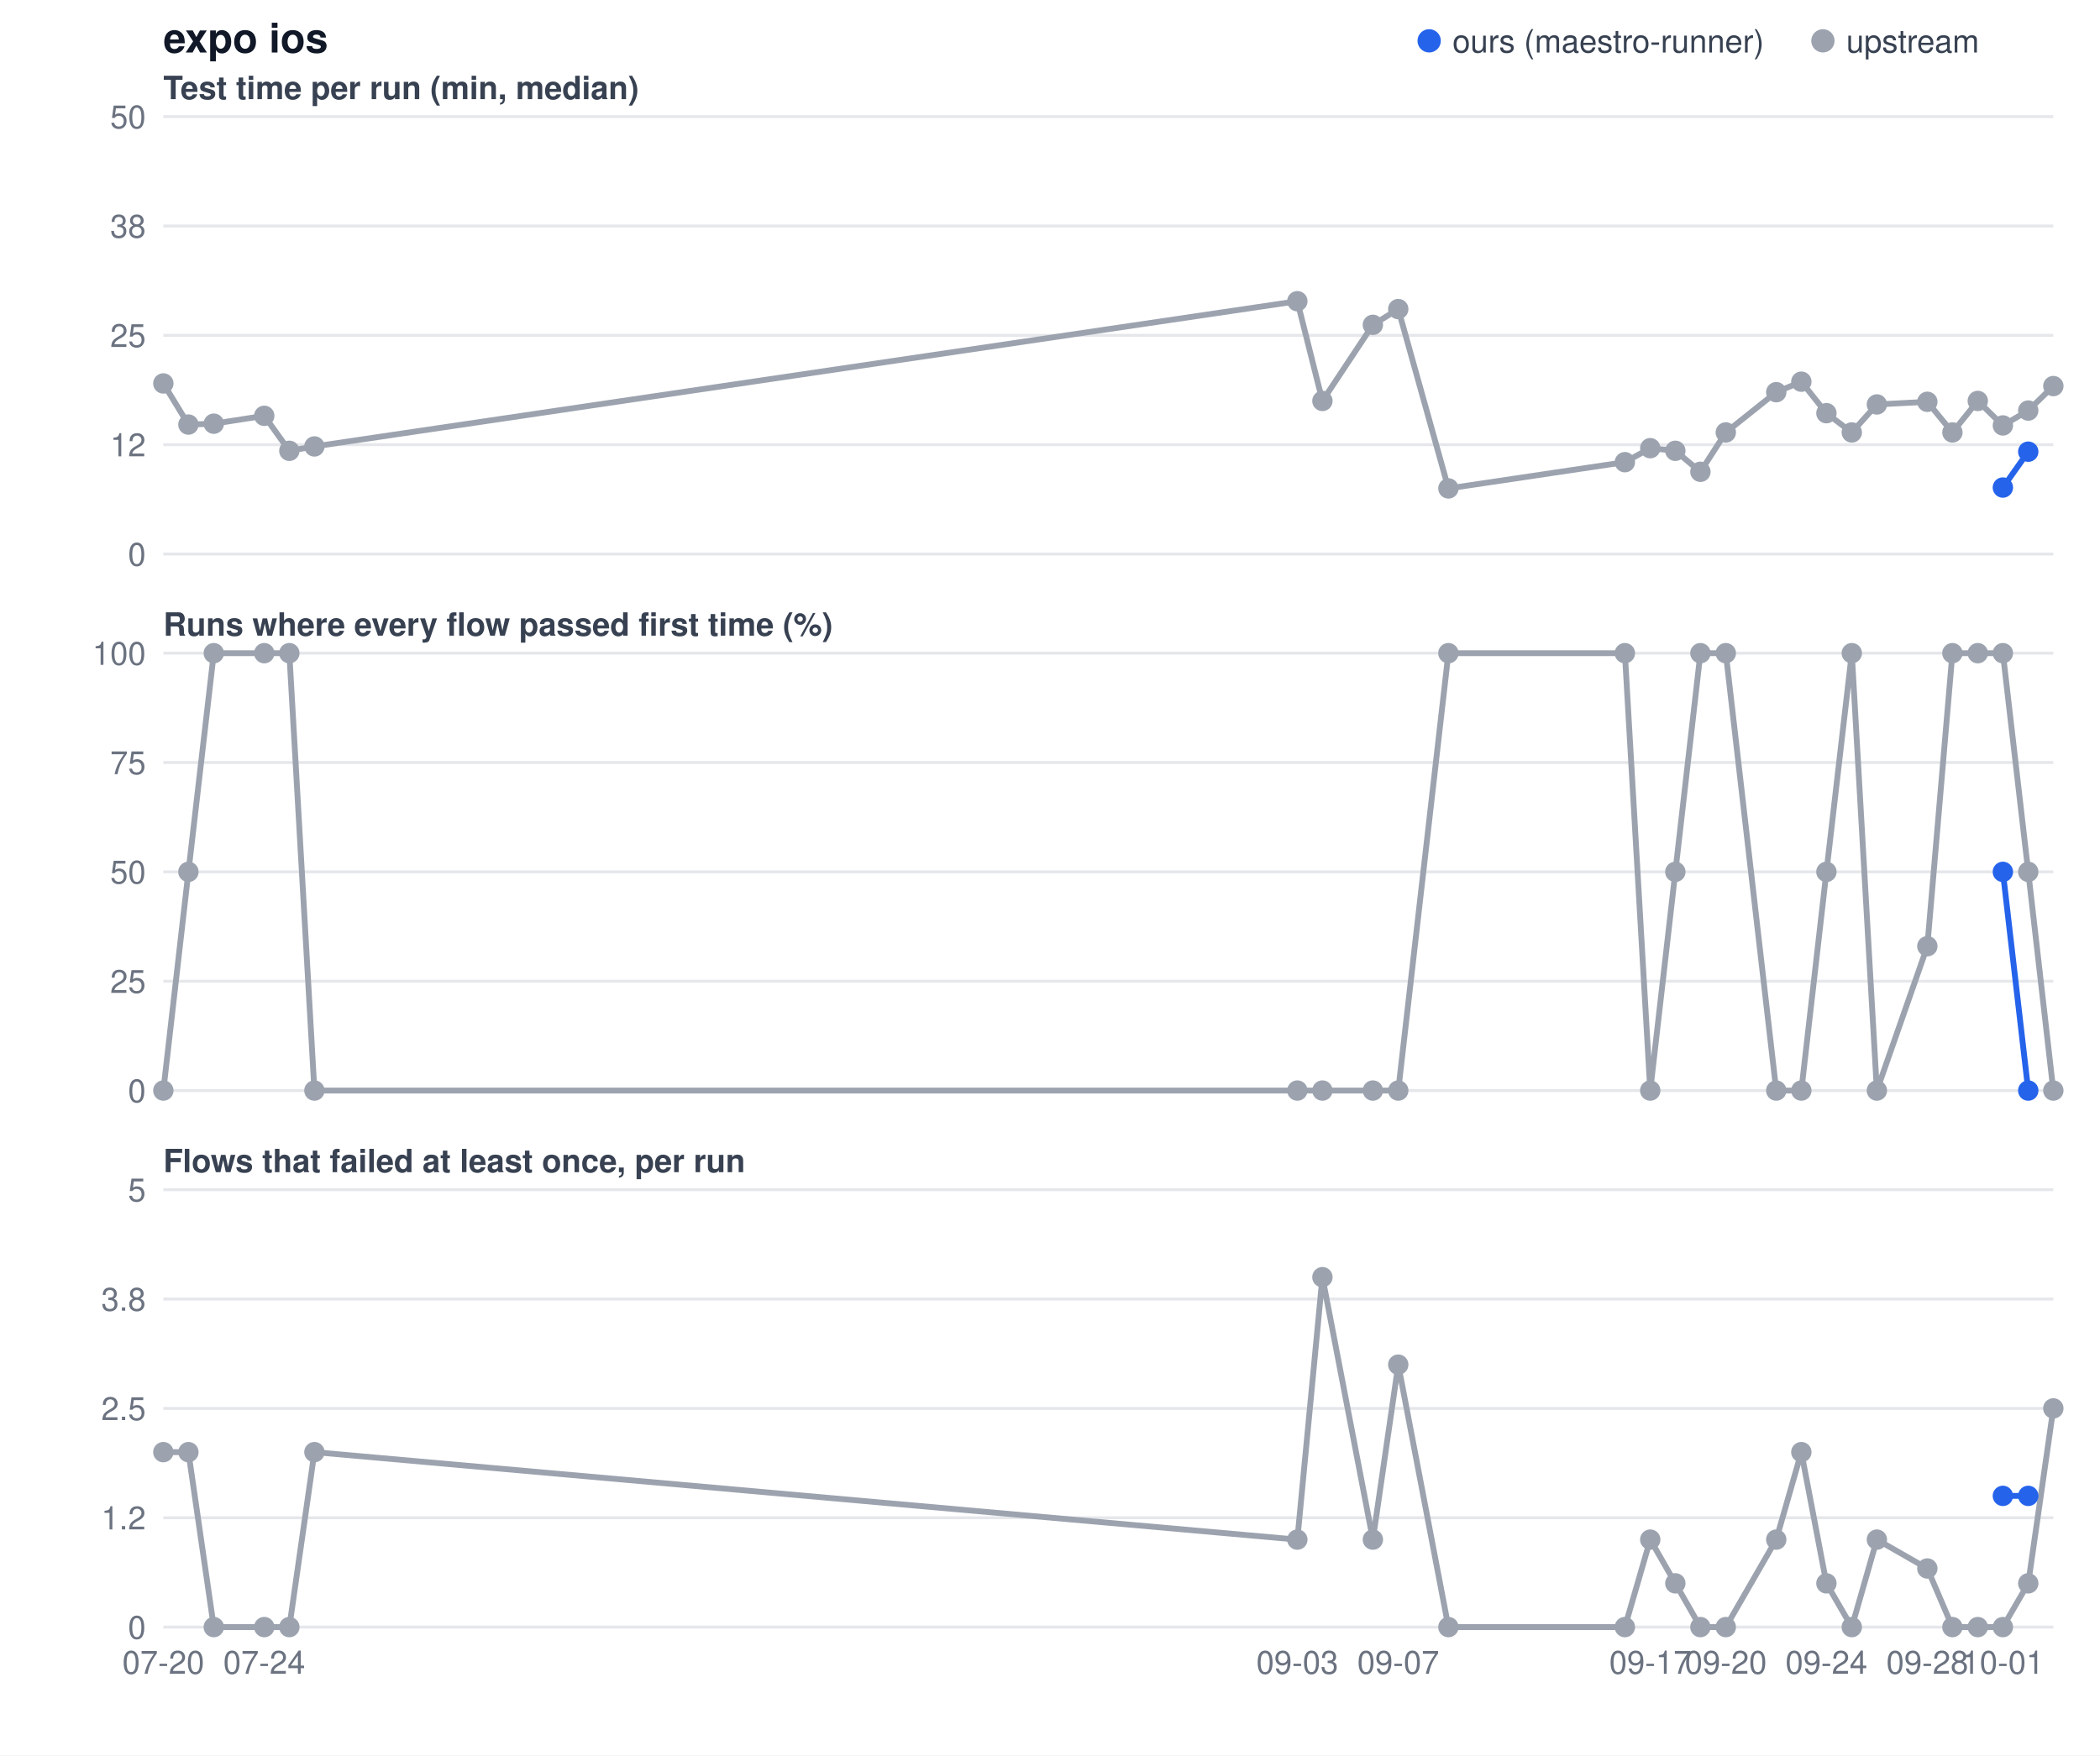
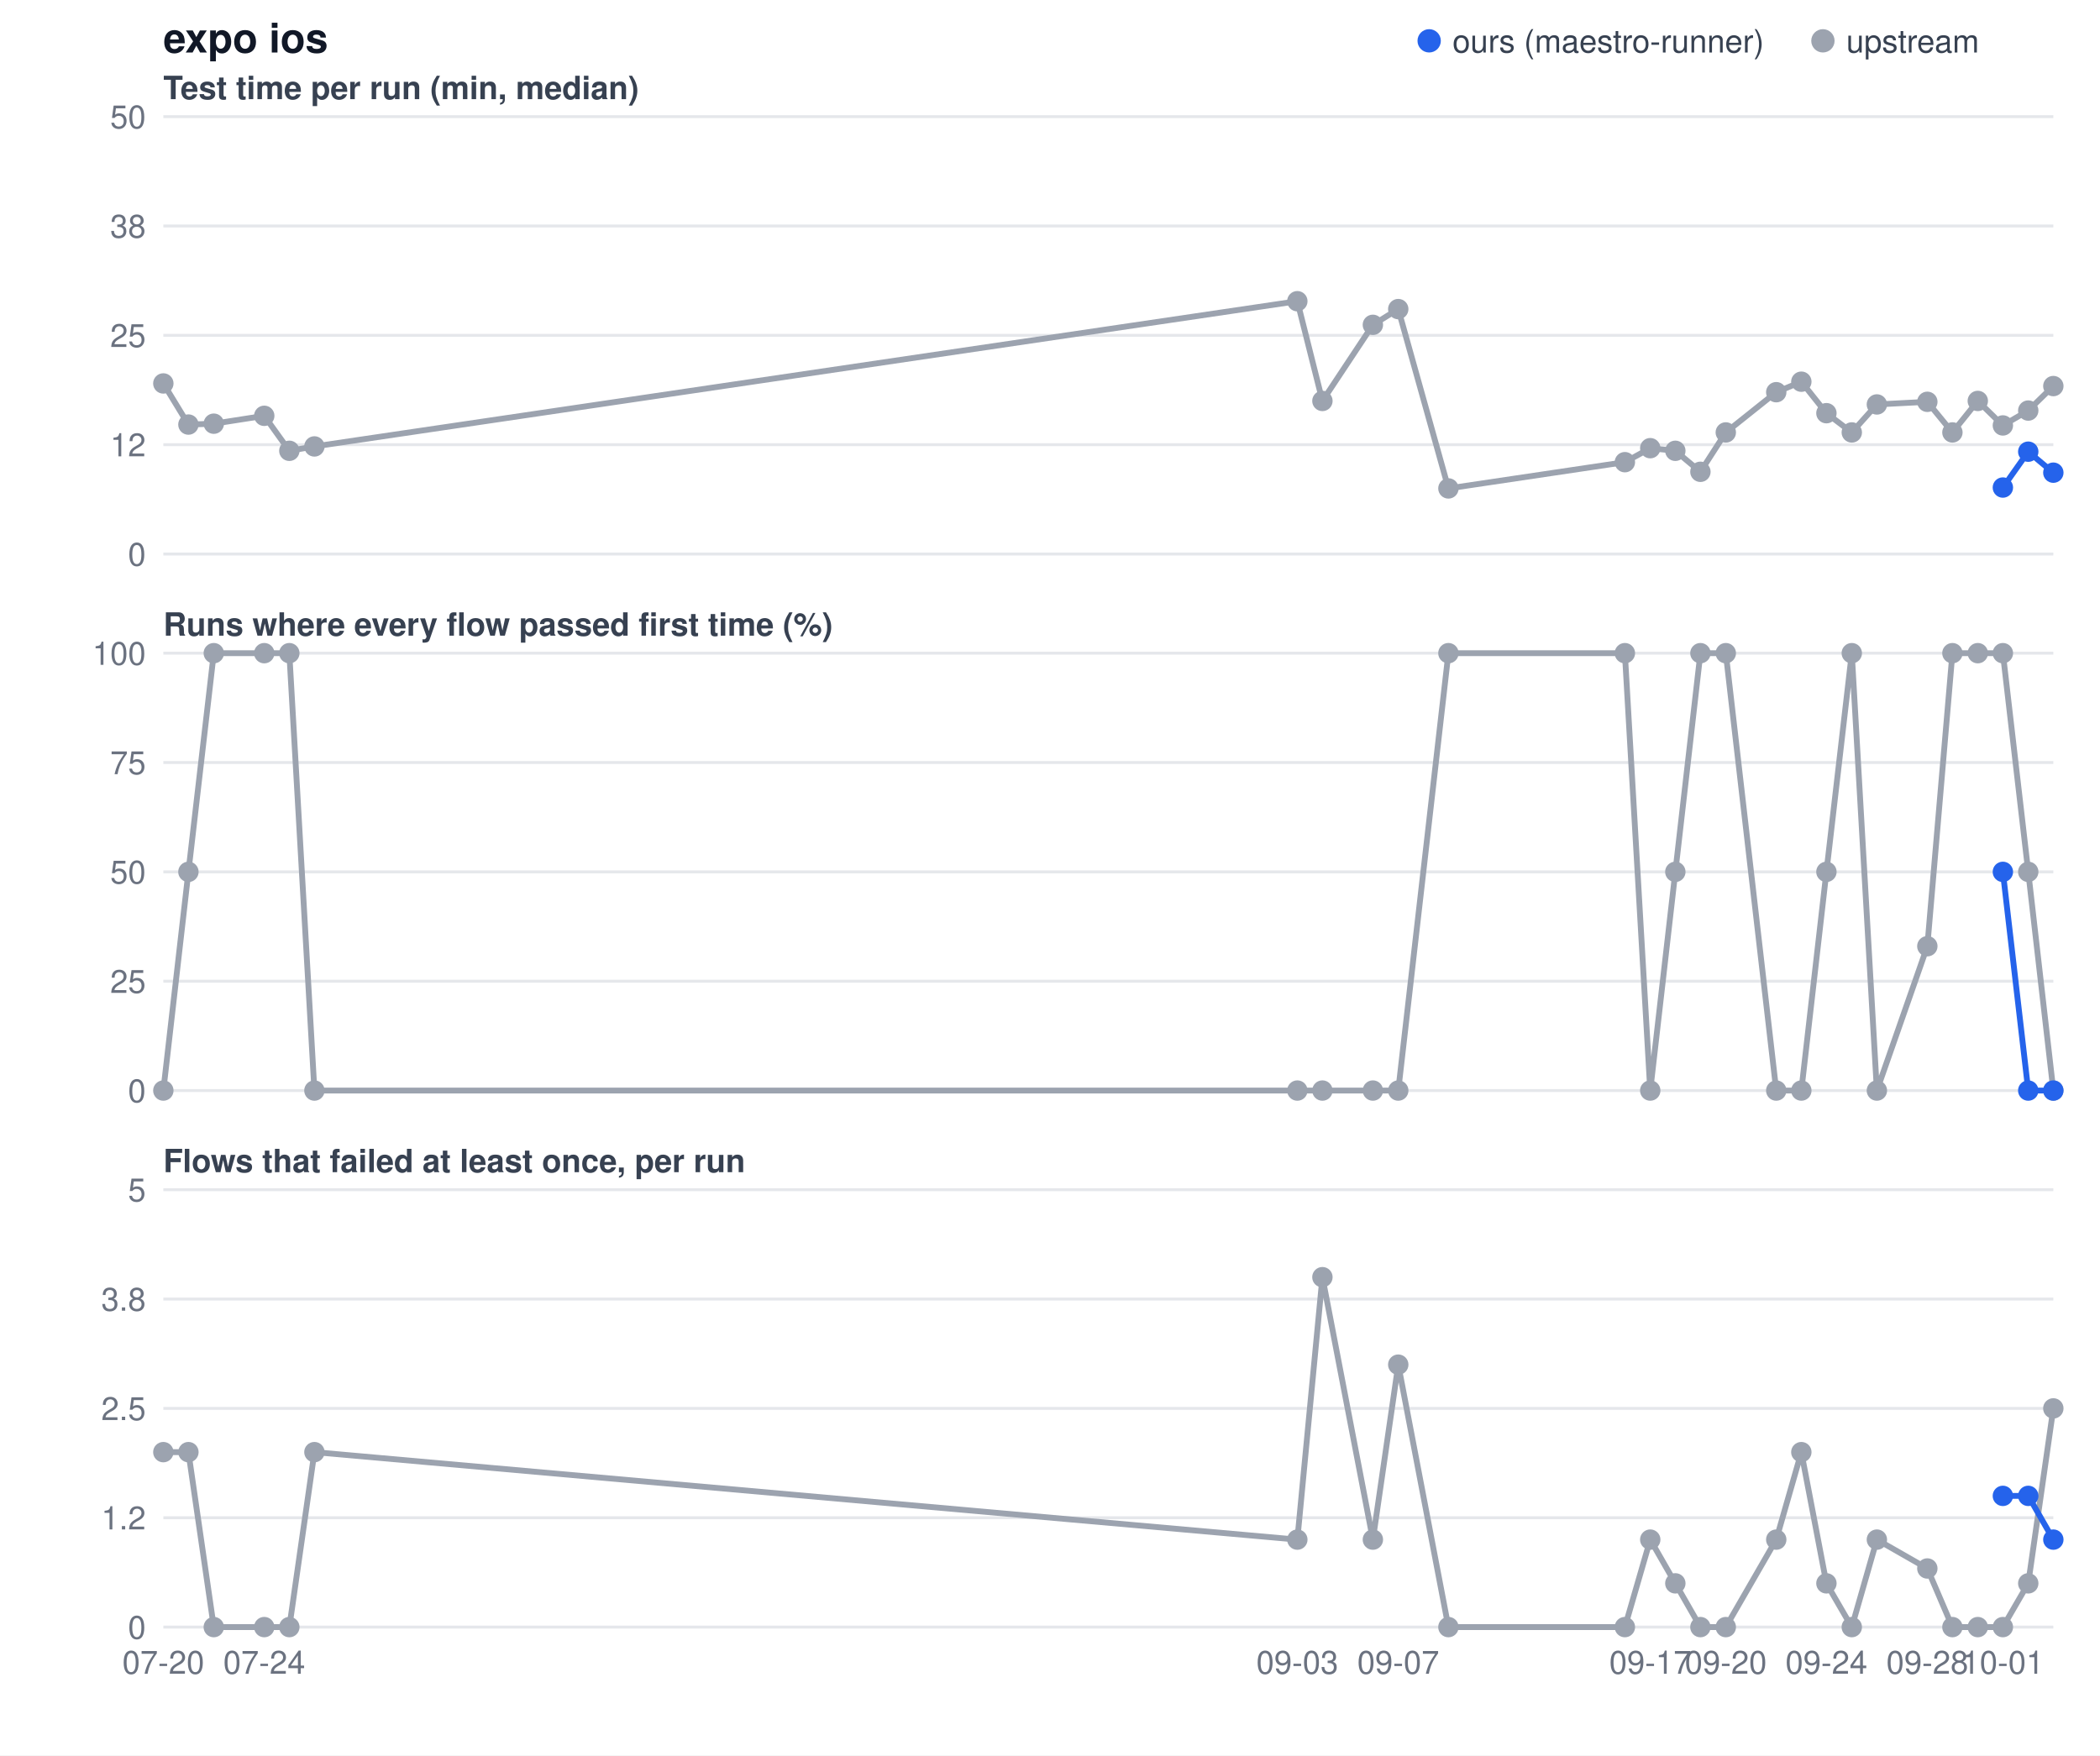
<svg xmlns="http://www.w3.org/2000/svg" width="720" height="602" font-family="-apple-system,Segoe UI,Helvetica,Arial,sans-serif" font-size="11">
  <rect width="100%" height="100%" fill="#ffffff" />
  <text x="56" y="18" font-size="14" font-weight="600" fill="#111827">expo ios</text>
  <circle cx="490" cy="14" r="4" fill="#2563eb" />
  <text x="498" y="18" fill="#374151">ours (maestro-runner)</text>
  <circle cx="625" cy="14" r="4" fill="#9ca3af" />
  <text x="633" y="18" fill="#374151">upstream</text>
  <text x="56" y="34" fill="#374151" font-weight="600">Test time per run (min, median)</text>
  <line x1="56" x2="704" y1="190.0" y2="190.0" stroke="#e5e7eb" />
  <text x="50" y="194.0" text-anchor="end" fill="#6b7280">0</text>
  <line x1="56" x2="704" y1="152.5" y2="152.5" stroke="#e5e7eb" />
  <text x="50" y="156.5" text-anchor="end" fill="#6b7280">12</text>
  <line x1="56" x2="704" y1="115.0" y2="115.0" stroke="#e5e7eb" />
  <text x="50" y="119.0" text-anchor="end" fill="#6b7280">25</text>
  <line x1="56" x2="704" y1="77.5" y2="77.5" stroke="#e5e7eb" />
  <text x="50" y="81.5" text-anchor="end" fill="#6b7280">38</text>
  <line x1="56" x2="704" y1="40.0" y2="40.0" stroke="#e5e7eb" />
  <text x="50" y="44.0" text-anchor="end" fill="#6b7280">50</text>
  <polyline fill="none" stroke="#9ca3af" stroke-width="2" points="56.0,131.5 64.6,145.6 73.3,145.3 90.6,142.6 99.2,154.6 107.8,153.1 444.8,103.3 453.4,137.5 470.7,111.4 479.4,106.0 496.6,167.5 557.1,158.5 565.8,153.7 574.4,154.6 583.0,161.8 591.7,148.3 609.0,134.5 617.6,130.9 626.2,141.7 634.9,148.3 643.5,138.7 660.8,137.8 669.4,148.3 678.1,137.5 686.7,145.9 695.4,140.8 704.0,132.4" />
  <circle cx="56.0" cy="131.5" r="3.5" fill="#9ca3af" />
  <circle cx="64.6" cy="145.6" r="3.5" fill="#9ca3af" />
  <circle cx="73.3" cy="145.3" r="3.5" fill="#9ca3af" />
  <circle cx="90.6" cy="142.6" r="3.5" fill="#9ca3af" />
  <circle cx="99.2" cy="154.6" r="3.5" fill="#9ca3af" />
  <circle cx="107.8" cy="153.1" r="3.5" fill="#9ca3af" />
  <circle cx="444.8" cy="103.3" r="3.5" fill="#9ca3af" />
  <circle cx="453.4" cy="137.5" r="3.5" fill="#9ca3af" />
  <circle cx="470.7" cy="111.4" r="3.5" fill="#9ca3af" />
  <circle cx="479.4" cy="106.0" r="3.5" fill="#9ca3af" />
  <circle cx="496.6" cy="167.5" r="3.5" fill="#9ca3af" />
  <circle cx="557.1" cy="158.5" r="3.5" fill="#9ca3af" />
  <circle cx="565.8" cy="153.7" r="3.5" fill="#9ca3af" />
  <circle cx="574.4" cy="154.6" r="3.5" fill="#9ca3af" />
  <circle cx="583.0" cy="161.8" r="3.5" fill="#9ca3af" />
  <circle cx="591.7" cy="148.3" r="3.5" fill="#9ca3af" />
  <circle cx="609.0" cy="134.5" r="3.5" fill="#9ca3af" />
  <circle cx="617.6" cy="130.9" r="3.5" fill="#9ca3af" />
  <circle cx="626.2" cy="141.7" r="3.5" fill="#9ca3af" />
  <circle cx="634.9" cy="148.3" r="3.5" fill="#9ca3af" />
  <circle cx="643.5" cy="138.7" r="3.5" fill="#9ca3af" />
  <circle cx="660.8" cy="137.8" r="3.5" fill="#9ca3af" />
  <circle cx="669.4" cy="148.3" r="3.5" fill="#9ca3af" />
  <circle cx="678.1" cy="137.5" r="3.5" fill="#9ca3af" />
  <circle cx="686.7" cy="145.9" r="3.5" fill="#9ca3af" />
  <circle cx="695.4" cy="140.8" r="3.5" fill="#9ca3af" />
  <circle cx="704.0" cy="132.4" r="3.5" fill="#9ca3af" />
-   <polyline fill="none" stroke="#2563eb" stroke-width="2" points="686.7,167.2 695.4,154.9" />
+   <polyline fill="none" stroke="#2563eb" stroke-width="2" points="686.7,167.2 695.4,154.9 704.0,162.1" />
  <circle cx="686.7" cy="167.2" r="3.5" fill="#2563eb" />
  <circle cx="695.4" cy="154.9" r="3.5" fill="#2563eb" />
+   <circle cx="704.0" cy="162.1" r="3.5" fill="#2563eb" />
  <text x="56" y="218" fill="#374151" font-weight="600">Runs where every flow passed first time (%)</text>
  <line x1="56" x2="704" y1="374.0" y2="374.0" stroke="#e5e7eb" />
  <text x="50" y="378.0" text-anchor="end" fill="#6b7280">0</text>
  <line x1="56" x2="704" y1="336.5" y2="336.5" stroke="#e5e7eb" />
  <text x="50" y="340.5" text-anchor="end" fill="#6b7280">25</text>
  <line x1="56" x2="704" y1="299.0" y2="299.0" stroke="#e5e7eb" />
  <text x="50" y="303.0" text-anchor="end" fill="#6b7280">50</text>
  <line x1="56" x2="704" y1="261.5" y2="261.5" stroke="#e5e7eb" />
  <text x="50" y="265.5" text-anchor="end" fill="#6b7280">75</text>
  <line x1="56" x2="704" y1="224.0" y2="224.0" stroke="#e5e7eb" />
  <text x="50" y="228.0" text-anchor="end" fill="#6b7280">100</text>
  <polyline fill="none" stroke="#9ca3af" stroke-width="2" points="56.0,374.0 64.6,299.0 73.3,224.0 90.6,224.0 99.2,224.0 107.8,374.0 444.8,374.0 453.4,374.0 470.7,374.0 479.4,374.0 496.6,224.0 557.1,224.0 565.8,374.0 574.4,299.0 583.0,224.0 591.7,224.0 609.0,374.0 617.6,374.0 626.2,299.0 634.9,224.0 643.5,374.0 660.8,324.5 669.4,224.0 678.1,224.0 686.7,224.0 695.4,299.0 704.0,374.0" />
  <circle cx="56.0" cy="374.0" r="3.5" fill="#9ca3af" />
  <circle cx="64.6" cy="299.0" r="3.5" fill="#9ca3af" />
  <circle cx="73.3" cy="224.0" r="3.5" fill="#9ca3af" />
  <circle cx="90.6" cy="224.0" r="3.5" fill="#9ca3af" />
  <circle cx="99.2" cy="224.0" r="3.5" fill="#9ca3af" />
  <circle cx="107.8" cy="374.0" r="3.5" fill="#9ca3af" />
  <circle cx="444.8" cy="374.0" r="3.5" fill="#9ca3af" />
  <circle cx="453.4" cy="374.0" r="3.5" fill="#9ca3af" />
  <circle cx="470.7" cy="374.0" r="3.5" fill="#9ca3af" />
  <circle cx="479.4" cy="374.0" r="3.5" fill="#9ca3af" />
  <circle cx="496.6" cy="224.0" r="3.5" fill="#9ca3af" />
  <circle cx="557.1" cy="224.0" r="3.5" fill="#9ca3af" />
  <circle cx="565.8" cy="374.0" r="3.5" fill="#9ca3af" />
  <circle cx="574.4" cy="299.0" r="3.5" fill="#9ca3af" />
  <circle cx="583.0" cy="224.0" r="3.5" fill="#9ca3af" />
  <circle cx="591.7" cy="224.0" r="3.5" fill="#9ca3af" />
  <circle cx="609.0" cy="374.0" r="3.5" fill="#9ca3af" />
  <circle cx="617.6" cy="374.0" r="3.5" fill="#9ca3af" />
  <circle cx="626.2" cy="299.0" r="3.5" fill="#9ca3af" />
  <circle cx="634.9" cy="224.0" r="3.5" fill="#9ca3af" />
  <circle cx="643.5" cy="374.0" r="3.5" fill="#9ca3af" />
  <circle cx="660.8" cy="324.5" r="3.5" fill="#9ca3af" />
  <circle cx="669.4" cy="224.0" r="3.5" fill="#9ca3af" />
  <circle cx="678.1" cy="224.0" r="3.5" fill="#9ca3af" />
  <circle cx="686.7" cy="224.0" r="3.5" fill="#9ca3af" />
  <circle cx="695.4" cy="299.0" r="3.5" fill="#9ca3af" />
  <circle cx="704.0" cy="374.0" r="3.5" fill="#9ca3af" />
-   <polyline fill="none" stroke="#2563eb" stroke-width="2" points="686.7,299.0 695.4,374.0" />
+   <polyline fill="none" stroke="#2563eb" stroke-width="2" points="686.7,299.0 695.4,374.0 704.0,374.0" />
  <circle cx="686.7" cy="299.0" r="3.5" fill="#2563eb" />
  <circle cx="695.4" cy="374.0" r="3.5" fill="#2563eb" />
+   <circle cx="704.0" cy="374.0" r="3.5" fill="#2563eb" />
  <text x="56" y="402" fill="#374151" font-weight="600">Flows that failed at least once, per run</text>
  <line x1="56" x2="704" y1="558.0" y2="558.0" stroke="#e5e7eb" />
  <text x="50" y="562.0" text-anchor="end" fill="#6b7280">0</text>
  <line x1="56" x2="704" y1="520.5" y2="520.5" stroke="#e5e7eb" />
  <text x="50" y="524.5" text-anchor="end" fill="#6b7280">1.2</text>
  <line x1="56" x2="704" y1="483.0" y2="483.0" stroke="#e5e7eb" />
  <text x="50" y="487.0" text-anchor="end" fill="#6b7280">2.5</text>
  <line x1="56" x2="704" y1="445.5" y2="445.5" stroke="#e5e7eb" />
  <text x="50" y="449.5" text-anchor="end" fill="#6b7280">3.8</text>
  <line x1="56" x2="704" y1="408.0" y2="408.0" stroke="#e5e7eb" />
  <text x="50" y="412.0" text-anchor="end" fill="#6b7280">5</text>
  <polyline fill="none" stroke="#9ca3af" stroke-width="2" points="56.0,498.0 64.6,498.0 73.3,558.0 90.6,558.0 99.2,558.0 107.8,498.0 444.8,528.0 453.4,438.0 470.7,528.0 479.4,468.0 496.6,558.0 557.1,558.0 565.8,528.0 574.4,543.0 583.0,558.0 591.7,558.0 609.0,528.0 617.6,498.0 626.2,543.0 634.9,558.0 643.5,528.0 660.8,537.9 669.4,558.0 678.1,558.0 686.7,558.0 695.4,543.0 704.0,483.0" />
  <circle cx="56.0" cy="498.0" r="3.5" fill="#9ca3af" />
  <circle cx="64.6" cy="498.0" r="3.5" fill="#9ca3af" />
  <circle cx="73.3" cy="558.0" r="3.5" fill="#9ca3af" />
  <circle cx="90.6" cy="558.0" r="3.5" fill="#9ca3af" />
  <circle cx="99.2" cy="558.0" r="3.5" fill="#9ca3af" />
  <circle cx="107.8" cy="498.0" r="3.5" fill="#9ca3af" />
  <circle cx="444.8" cy="528.0" r="3.5" fill="#9ca3af" />
  <circle cx="453.4" cy="438.0" r="3.5" fill="#9ca3af" />
  <circle cx="470.7" cy="528.0" r="3.5" fill="#9ca3af" />
  <circle cx="479.4" cy="468.0" r="3.5" fill="#9ca3af" />
  <circle cx="496.6" cy="558.0" r="3.5" fill="#9ca3af" />
  <circle cx="557.1" cy="558.0" r="3.5" fill="#9ca3af" />
  <circle cx="565.8" cy="528.0" r="3.5" fill="#9ca3af" />
  <circle cx="574.4" cy="543.0" r="3.5" fill="#9ca3af" />
  <circle cx="583.0" cy="558.0" r="3.5" fill="#9ca3af" />
  <circle cx="591.7" cy="558.0" r="3.5" fill="#9ca3af" />
  <circle cx="609.0" cy="528.0" r="3.5" fill="#9ca3af" />
  <circle cx="617.6" cy="498.0" r="3.5" fill="#9ca3af" />
  <circle cx="626.2" cy="543.0" r="3.5" fill="#9ca3af" />
  <circle cx="634.9" cy="558.0" r="3.5" fill="#9ca3af" />
  <circle cx="643.5" cy="528.0" r="3.5" fill="#9ca3af" />
  <circle cx="660.8" cy="537.9" r="3.5" fill="#9ca3af" />
  <circle cx="669.4" cy="558.0" r="3.5" fill="#9ca3af" />
  <circle cx="678.1" cy="558.0" r="3.5" fill="#9ca3af" />
  <circle cx="686.7" cy="558.0" r="3.5" fill="#9ca3af" />
  <circle cx="695.4" cy="543.0" r="3.5" fill="#9ca3af" />
  <circle cx="704.0" cy="483.0" r="3.5" fill="#9ca3af" />
-   <polyline fill="none" stroke="#2563eb" stroke-width="2" points="686.7,513.0 695.4,513.0" />
+   <polyline fill="none" stroke="#2563eb" stroke-width="2" points="686.7,513.0 695.4,513.0 704.0,528.0" />
  <circle cx="686.7" cy="513.0" r="3.5" fill="#2563eb" />
  <circle cx="695.4" cy="513.0" r="3.5" fill="#2563eb" />
+   <circle cx="704.0" cy="528.0" r="3.5" fill="#2563eb" />
  <text x="56.0" y="574" text-anchor="middle" fill="#6b7280">07-20</text>
  <text x="90.6" y="574" text-anchor="middle" fill="#6b7280">07-24</text>
  <text x="444.8" y="574" text-anchor="middle" fill="#6b7280">09-03</text>
  <text x="479.4" y="574" text-anchor="middle" fill="#6b7280">09-07</text>
  <text x="565.8" y="574" text-anchor="middle" fill="#6b7280">09-17</text>
  <text x="591.7" y="574" text-anchor="middle" fill="#6b7280">09-20</text>
  <text x="626.2" y="574" text-anchor="middle" fill="#6b7280">09-24</text>
  <text x="660.8" y="574" text-anchor="middle" fill="#6b7280">09-28</text>
  <text x="686.7" y="574" text-anchor="middle" fill="#6b7280">10-01</text>
</svg>
